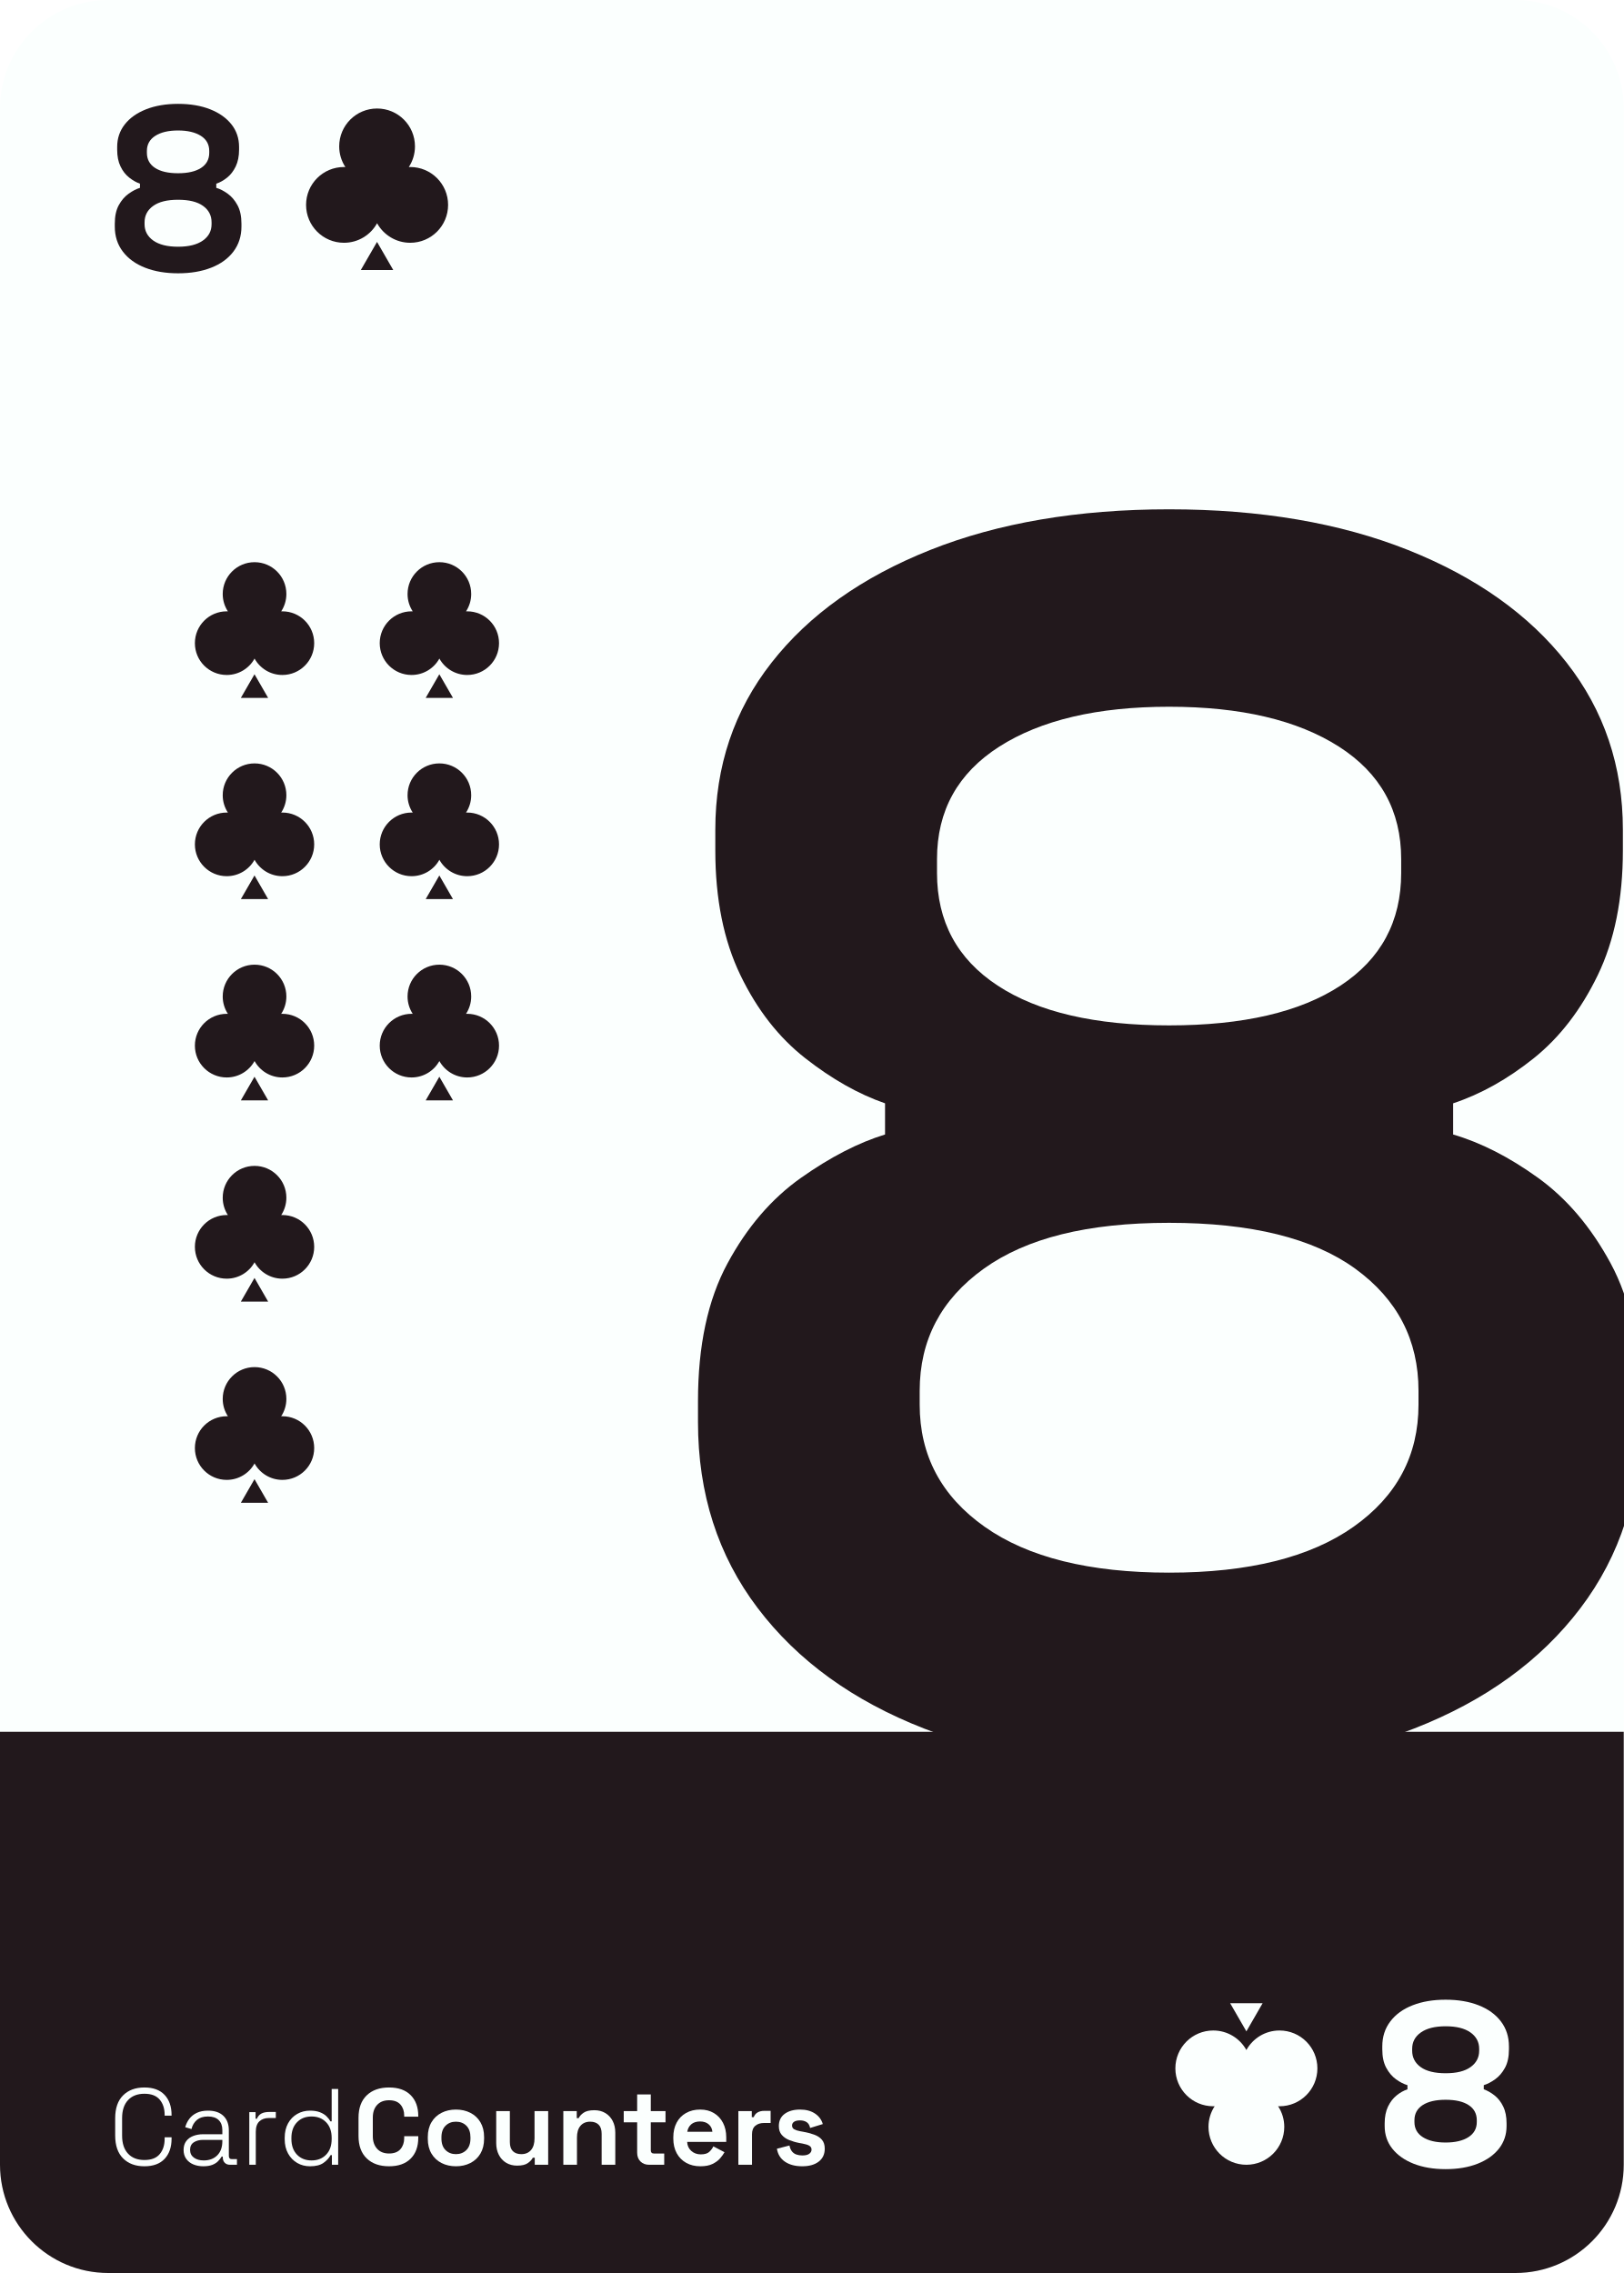
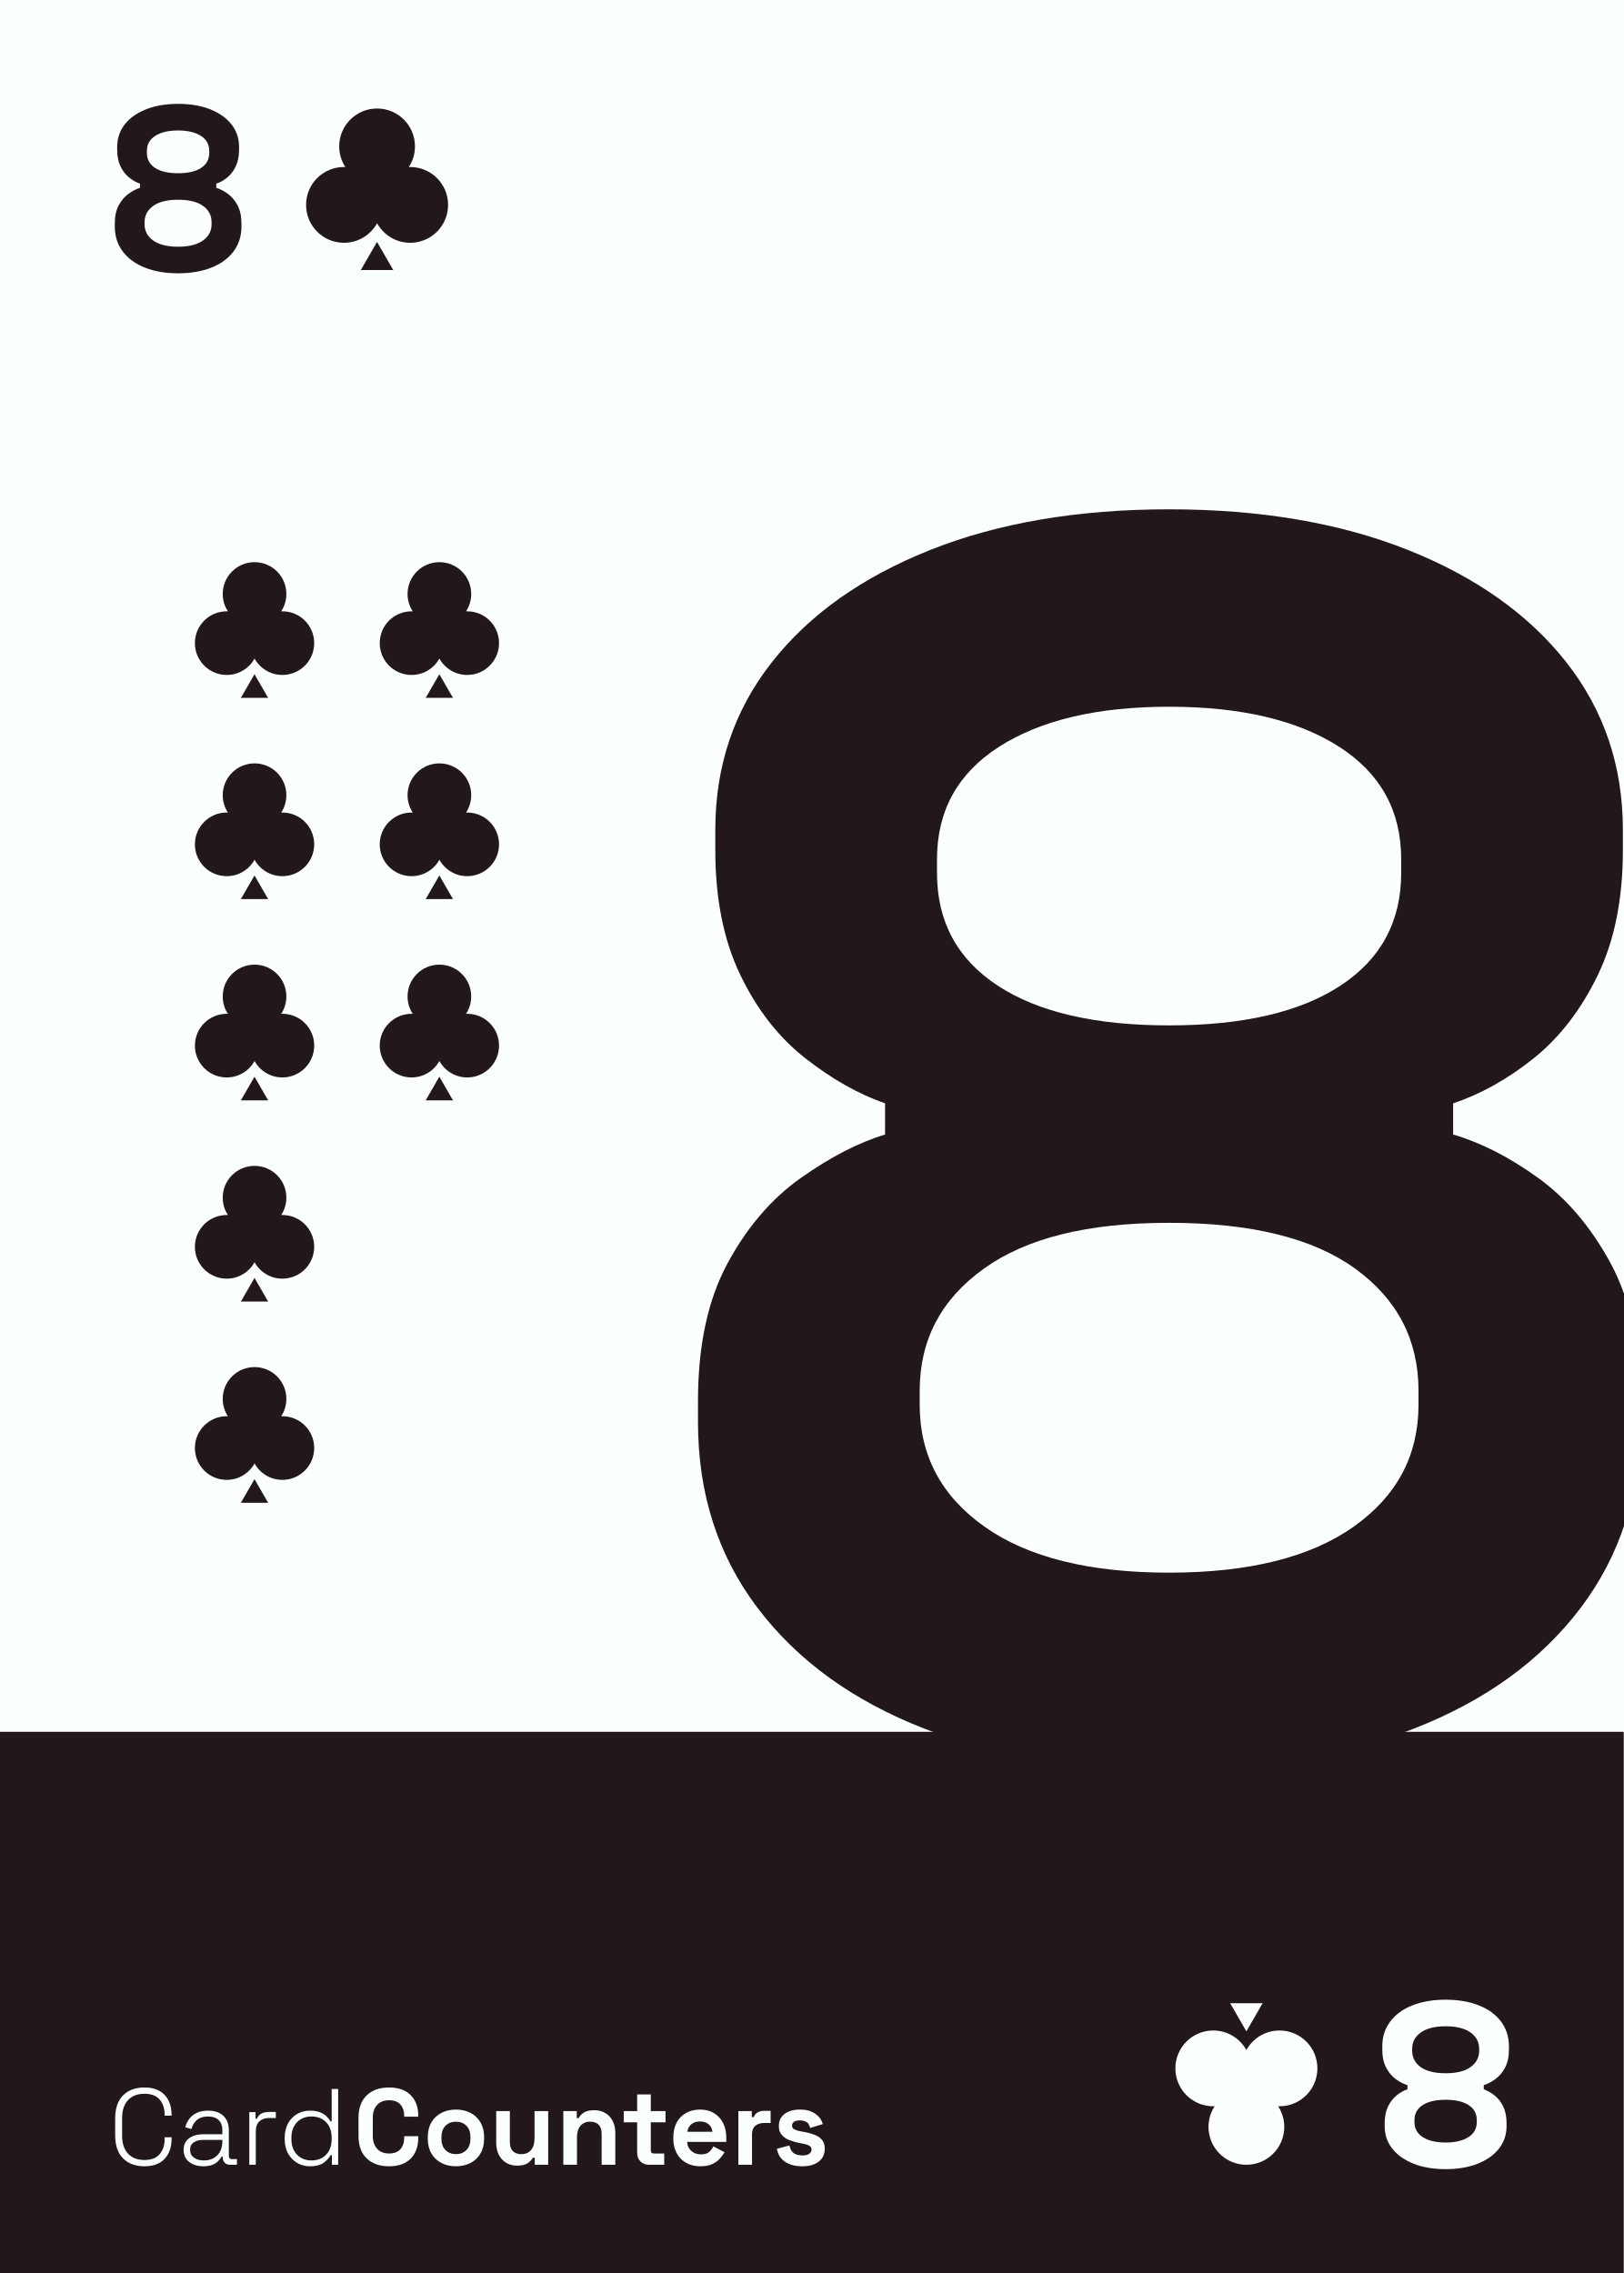
- <svg xmlns="http://www.w3.org/2000/svg" xmlns:xlink="http://www.w3.org/1999/xlink" id="Layer_1" data-name="Layer 1" viewBox="0 0 300 420">
+ <svg xmlns="http://www.w3.org/2000/svg" xmlns:xlink="http://www.w3.org/1999/xlink" id="Layer_1" version="1.1" viewBox="0 0 300 420">
  <defs>
    <style>
-       .cls-1 {
+       .st0 {
        fill: #22181c;
      }

-       .cls-2 {
+       .st1 {
        fill: #fbfffe;
      }
    </style>
-     <symbol id="Club" viewBox="0 0 26.25 29.85">
+     <symbol id="Club" viewBox="0 0 26.24 29.85">
      <g>
-         <path class="cls-1" d="M19.25,10.81c-.09,0-.18.01-.26.01.72-1.1,1.14-2.41,1.14-3.82,0-3.87-3.13-7-7-7s-7,3.13-7,7c0,1.41.42,2.72,1.14,3.82-.09,0-.18-.01-.26-.01-3.87,0-7,3.13-7,7s3.13,7,7,7c2.64,0,4.93-1.46,6.12-3.61,1.19,2.15,3.49,3.61,6.12,3.61,3.87,0,7-3.13,7-7s-3.13-7-7-7Z" />
-         <polygon class="cls-1" points="13.12 24.65 10.12 29.85 16.12 29.85 13.12 24.65" />
+         <path class="st0" d="M19.24,19.04c-.09,0-.18-.01-.26-.01.72,1.1,1.14,2.41,1.14,3.82,0,3.87-3.13,7-7,7s-7-3.13-7-7c0-1.41.42-2.72,1.14-3.82-.09,0-.18.01-.26.01-3.87,0-7-3.13-7-7s3.13-7,7-7c2.64,0,4.93,1.46,6.12,3.61,1.19-2.15,3.49-3.61,6.12-3.61,3.87,0,7,3.13,7,7s-3.13,7-7,7Z" />
+         <polygon class="st0" points="13.11 5.2 10.11 0 16.11 0 13.11 5.2" />
      </g>
    </symbol>
-     <symbol id="Clubs_Light_" data-name="Clubs (Light)" viewBox="0 0 26.25 29.85">
+     <symbol id="Clubs_Light_" viewBox="0 0 26.24 29.85">
      <g>
-         <path class="cls-2" d="M7,19.04c.09,0,.18-.01.26-.01-.72,1.1-1.14,2.41-1.14,3.82,0,3.87,3.13,7,7,7s7-3.13,7-7c0-1.41-.42-2.72-1.14-3.82.09,0,.18.01.26.01,3.87,0,7-3.13,7-7s-3.13-7-7-7c-2.64,0-4.93,1.46-6.12,3.61-1.19-2.15-3.49-3.61-6.12-3.61-3.87,0-7,3.13-7,7s3.13,7,7,7Z" />
-         <polygon class="cls-2" points="13.12 5.2 16.12 0 10.12 0 13.12 5.2" />
+         <path class="st1" d="M7,10.81c.09,0,.18.01.26.01-.72-1.1-1.14-2.41-1.14-3.82,0-3.87,3.13-7,7-7s7,3.13,7,7c0,1.41-.42,2.72-1.14,3.82.09,0,.18-.01.26-.01,3.87,0,7,3.13,7,7s-3.13,7-7,7c-2.64,0-4.93-1.46-6.12-3.61-1.19,2.15-3.49,3.61-6.12,3.61-3.87,0-7-3.13-7-7s3.13-7,7-7Z" />
+         <polygon class="st1" points="13.12 24.65 16.12 29.85 10.12 29.85 13.12 24.65" />
      </g>
    </symbol>
  </defs>
-   <rect class="cls-2" width="300" height="420" rx="20" ry="20" />
-   <path class="cls-1" d="M216,327.07c-17.07,0-32.16-2.56-45.28-7.68-13.12-5.12-23.36-12.53-30.72-22.24-7.36-9.7-11.04-21.17-11.04-34.4v-3.84c0-10.24,1.81-18.72,5.44-25.44,3.62-6.72,8.16-12,13.6-15.84,5.44-3.84,10.61-6.5,15.52-8v-5.76c-4.91-1.7-9.82-4.48-14.72-8.32-4.91-3.84-8.91-8.96-12-15.36-3.09-6.4-4.64-14.08-4.64-23.04v-3.84c0-11.73,3.46-22.03,10.4-30.88,6.93-8.85,16.69-15.78,29.28-20.8,12.58-5.01,27.31-7.52,44.16-7.52s31.57,2.51,44.16,7.52c12.58,5.02,22.34,11.95,29.28,20.8,6.93,8.85,10.4,19.15,10.4,30.88v3.84c0,8.96-1.55,16.64-4.64,23.04-3.1,6.4-7.04,11.52-11.84,15.36-4.8,3.84-9.76,6.62-14.88,8.32v5.76c5.12,1.5,10.35,4.16,15.68,8,5.33,3.84,9.81,9.12,13.44,15.84,3.62,6.72,5.44,15.2,5.44,25.44v3.84c0,13.23-3.68,24.7-11.04,34.4-7.36,9.71-17.6,17.12-30.72,22.24-13.12,5.12-28.21,7.68-45.28,7.68ZM216,290.59c14.72,0,26.08-2.83,34.08-8.48,8-5.65,12-13.17,12-22.56v-2.56c0-9.39-3.9-16.91-11.68-22.56-7.79-5.65-19.25-8.48-34.4-8.48s-26.35,2.83-34.24,8.48c-7.89,5.66-11.84,13.17-11.84,22.56v2.56c0,9.39,4,16.91,12,22.56,8,5.66,19.36,8.48,34.08,8.48ZM216,189.47c13.65,0,24.21-2.45,31.68-7.36,7.46-4.9,11.2-11.84,11.2-20.8v-2.56c0-8.96-3.84-15.89-11.52-20.8-7.68-4.9-18.13-7.36-31.36-7.36s-23.68,2.46-31.36,7.36c-7.68,4.91-11.52,11.84-11.52,20.8v2.56c0,8.96,3.73,15.9,11.2,20.8,7.47,4.91,18.03,7.36,31.68,7.36Z" />
-   <path class="cls-1" d="M0,320h300v80c0,11.04-8.96,20-20,20H20c-11.04,0-20-8.96-20-20v-80h0Z" />
-   <path class="cls-1" d="M32.9,50.5c-2.29,0-4.32-.34-6.08-1.03-1.76-.69-3.14-1.68-4.13-2.99-.99-1.3-1.48-2.84-1.48-4.62v-.52c0-1.38.24-2.52.73-3.42.49-.9,1.1-1.61,1.83-2.13.73-.52,1.43-.88,2.09-1.08v-.77c-.66-.23-1.32-.6-1.98-1.12-.66-.52-1.2-1.2-1.61-2.06-.42-.86-.62-1.89-.62-3.1v-.52c0-1.58.47-2.96,1.4-4.15.93-1.19,2.24-2.12,3.93-2.79,1.69-.67,3.67-1.01,5.93-1.01s4.24.34,5.93,1.01c1.69.67,3,1.61,3.93,2.79s1.4,2.57,1.4,4.15v.52c0,1.2-.21,2.24-.62,3.1-.42.86-.95,1.55-1.59,2.06-.65.52-1.31.89-2,1.12v.77c.69.2,1.39.56,2.11,1.08.72.52,1.32,1.22,1.81,2.13s.73,2.04.73,3.42v.52c0,1.78-.5,3.32-1.48,4.62-.99,1.31-2.36,2.3-4.13,2.99-1.76.69-3.79,1.03-6.08,1.03ZM32.9,45.59c1.98,0,3.5-.38,4.58-1.14,1.08-.76,1.61-1.77,1.61-3.03v-.34c0-1.26-.52-2.27-1.57-3.03-1.05-.76-2.59-1.14-4.62-1.14s-3.54.38-4.6,1.14c-1.06.76-1.59,1.77-1.59,3.03v.34c0,1.26.54,2.27,1.61,3.03,1.08.76,2.6,1.14,4.58,1.14ZM32.9,32.01c1.83,0,3.25-.33,4.26-.99,1-.66,1.5-1.59,1.5-2.79v-.34c0-1.2-.52-2.14-1.55-2.79s-2.44-.99-4.21-.99-3.18.33-4.21.99c-1.03.66-1.55,1.59-1.55,2.79v.34c0,1.2.5,2.14,1.5,2.79,1,.66,2.42.99,4.26.99Z" />
-   <path class="cls-2" d="M267.1,369.5c2.29,0,4.32.34,6.08,1.03,1.76.69,3.14,1.68,4.13,2.99.99,1.3,1.48,2.84,1.48,4.62v.52c0,1.38-.24,2.52-.73,3.42s-1.1,1.61-1.83,2.13c-.73.52-1.43.88-2.09,1.08v.77c.66.23,1.32.6,1.98,1.12.66.52,1.2,1.2,1.61,2.06.42.86.62,1.89.62,3.1v.52c0,1.58-.47,2.96-1.4,4.15s-2.24,2.12-3.93,2.79c-1.69.67-3.67,1.01-5.93,1.01s-4.24-.34-5.93-1.01c-1.69-.67-3-1.61-3.93-2.79s-1.4-2.57-1.4-4.15v-.52c0-1.2.21-2.24.62-3.1.42-.86.95-1.55,1.59-2.06.64-.52,1.31-.89,2-1.12v-.77c-.69-.2-1.39-.56-2.11-1.08-.72-.52-1.32-1.22-1.81-2.13-.49-.9-.73-2.04-.73-3.42v-.52c0-1.78.49-3.32,1.48-4.62.99-1.31,2.36-2.3,4.13-2.99,1.76-.69,3.79-1.03,6.08-1.03ZM267.1,374.41c-1.98,0-3.5.38-4.58,1.14-1.08.76-1.61,1.77-1.61,3.03v.34c0,1.26.52,2.27,1.57,3.03,1.05.76,2.59,1.14,4.62,1.14s3.54-.38,4.6-1.14c1.06-.76,1.59-1.77,1.59-3.03v-.34c0-1.26-.54-2.27-1.61-3.03-1.07-.76-2.6-1.14-4.58-1.14ZM267.1,387.99c-1.83,0-3.25.33-4.26.99-1,.66-1.51,1.59-1.51,2.79v.34c0,1.2.52,2.14,1.55,2.79,1.03.66,2.44.99,4.21.99s3.18-.33,4.21-.99c1.03-.66,1.55-1.59,1.55-2.79v-.34c0-1.2-.5-2.14-1.5-2.79-1-.66-2.42-.99-4.26-.99Z" />
+   <rect class="st1" width="300" height="420" />
+   <path class="st0" d="M216,327.07c-17.07,0-32.16-2.56-45.28-7.68s-23.36-12.53-30.72-22.24c-7.36-9.7-11.04-21.17-11.04-34.4v-3.84c0-10.24,1.81-18.72,5.44-25.44,3.62-6.72,8.16-12,13.6-15.84s10.61-6.5,15.52-8v-5.76c-4.91-1.7-9.82-4.48-14.72-8.32-4.91-3.84-8.91-8.96-12-15.36s-4.64-14.08-4.64-23.04v-3.84c0-11.73,3.46-22.03,10.4-30.88,6.93-8.85,16.69-15.78,29.28-20.8,12.58-5.01,27.31-7.52,44.16-7.52s31.57,2.51,44.16,7.52c12.58,5.02,22.34,11.95,29.28,20.8,6.93,8.85,10.4,19.15,10.4,30.88v3.84c0,8.96-1.55,16.64-4.64,23.04-3.1,6.4-7.04,11.52-11.84,15.36s-9.76,6.62-14.88,8.32v5.76c5.12,1.5,10.35,4.16,15.68,8s9.81,9.12,13.44,15.84c3.62,6.72,5.44,15.2,5.44,25.44v3.84c0,13.23-3.68,24.7-11.04,34.4-7.36,9.71-17.6,17.12-30.72,22.24s-28.21,7.68-45.28,7.68h0ZM216,290.59c14.72,0,26.08-2.83,34.08-8.48,8-5.65,12-13.17,12-22.56v-2.56c0-9.39-3.9-16.91-11.68-22.56-7.79-5.65-19.25-8.48-34.4-8.48s-26.35,2.83-34.24,8.48c-7.89,5.66-11.84,13.17-11.84,22.56v2.56c0,9.39,4,16.91,12,22.56,8,5.66,19.36,8.48,34.08,8.48h0ZM216,189.47c13.65,0,24.21-2.45,31.68-7.36,7.46-4.9,11.2-11.84,11.2-20.8v-2.56c0-8.96-3.84-15.89-11.52-20.8-7.68-4.9-18.13-7.36-31.36-7.36s-23.68,2.46-31.36,7.36c-7.68,4.91-11.52,11.84-11.52,20.8v2.56c0,8.96,3.73,15.9,11.2,20.8,7.47,4.91,18.03,7.36,31.68,7.36Z" />
+   <path class="st0" d="M0,320h300v100H0v-100h0Z" />
+   <path class="st0" d="M32.9,50.5c-2.29,0-4.32-.34-6.08-1.03s-3.14-1.68-4.13-2.99c-.99-1.3-1.48-2.84-1.48-4.62v-.52c0-1.38.24-2.52.73-3.42s1.1-1.61,1.83-2.13,1.43-.88,2.09-1.08v-.77c-.66-.23-1.32-.6-1.98-1.12s-1.2-1.2-1.61-2.06c-.42-.86-.62-1.89-.62-3.1v-.52c0-1.58.47-2.96,1.4-4.15s2.24-2.12,3.93-2.79c1.69-.67,3.67-1.01,5.93-1.01s4.24.34,5.93,1.01,3,1.61,3.93,2.79,1.4,2.57,1.4,4.15v.52c0,1.2-.21,2.24-.62,3.1-.42.86-.95,1.55-1.59,2.06-.65.52-1.31.89-2,1.12v.77c.69.2,1.39.56,2.11,1.08s1.32,1.22,1.81,2.13.73,2.04.73,3.42v.52c0,1.78-.5,3.32-1.48,4.62-.99,1.31-2.36,2.3-4.13,2.99-1.76.69-3.79,1.03-6.08,1.03h-.02ZM32.9,45.59c1.98,0,3.5-.38,4.58-1.14s1.61-1.77,1.61-3.03v-.34c0-1.26-.52-2.27-1.57-3.03s-2.59-1.14-4.62-1.14-3.54.38-4.6,1.14-1.59,1.77-1.59,3.03v.34c0,1.26.54,2.27,1.61,3.03,1.08.76,2.6,1.14,4.58,1.14ZM32.9,32.01c1.83,0,3.25-.33,4.26-.99,1-.66,1.5-1.59,1.5-2.79v-.34c0-1.2-.52-2.14-1.55-2.79s-2.44-.99-4.21-.99-3.18.33-4.21.99c-1.03.66-1.55,1.59-1.55,2.79v.34c0,1.2.5,2.14,1.5,2.79,1,.66,2.42.99,4.26.99Z" />
+   <path class="st1" d="M267.1,369.5c2.29,0,4.32.34,6.08,1.03,1.76.69,3.14,1.68,4.13,2.99.99,1.3,1.48,2.84,1.48,4.62v.52c0,1.38-.24,2.52-.73,3.42s-1.1,1.61-1.83,2.13c-.73.52-1.43.88-2.09,1.08v.77c.66.23,1.32.6,1.98,1.12s1.2,1.2,1.61,2.06c.42.86.62,1.89.62,3.1v.52c0,1.58-.47,2.96-1.4,4.15s-2.24,2.12-3.93,2.79-3.67,1.01-5.93,1.01-4.24-.34-5.93-1.01-3-1.61-3.93-2.79-1.4-2.57-1.4-4.15v-.52c0-1.2.21-2.24.62-3.1.42-.86.95-1.55,1.59-2.06.64-.52,1.31-.89,2-1.12v-.77c-.69-.2-1.39-.56-2.11-1.08-.72-.52-1.32-1.22-1.81-2.13-.49-.9-.73-2.04-.73-3.42v-.52c0-1.78.49-3.32,1.48-4.62.99-1.31,2.36-2.3,4.13-2.99,1.76-.69,3.79-1.03,6.08-1.03h.02ZM267.1,374.41c-1.98,0-3.5.38-4.58,1.14s-1.61,1.77-1.61,3.03v.34c0,1.26.52,2.27,1.57,3.03,1.05.76,2.59,1.14,4.62,1.14s3.54-.38,4.6-1.14,1.59-1.77,1.59-3.03v-.34c0-1.26-.54-2.27-1.61-3.03-1.07-.76-2.6-1.14-4.58-1.14h0ZM267.1,387.99c-1.83,0-3.25.33-4.26.99-1,.66-1.51,1.59-1.51,2.79v.34c0,1.2.52,2.14,1.55,2.79,1.03.66,2.44.99,4.21.99s3.18-.33,4.21-.99,1.55-1.59,1.55-2.79v-.34c0-1.2-.5-2.14-1.5-2.79-1-.66-2.42-.99-4.26-.99h.01Z" />
  <g>
-     <path class="cls-2" d="M26.68,400.28c-1.64,0-2.95-.48-3.93-1.45s-1.47-2.38-1.47-4.25v-3.16c0-1.87.49-3.28,1.47-4.25s2.29-1.45,3.93-1.45,2.87.46,3.73,1.37c.86.91,1.29,2.16,1.29,3.73v.1h-1.28v-.14c0-1.15-.3-2.08-.91-2.81-.61-.73-1.55-1.09-2.83-1.09s-2.3.39-3.03,1.18c-.73.79-1.09,1.89-1.09,3.32v3.24c0,1.43.36,2.53,1.09,3.32.73.79,1.74,1.18,3.03,1.18s2.22-.36,2.83-1.09c.61-.73.91-1.66.91-2.81v-.3h1.28v.26c0,1.57-.43,2.82-1.29,3.73-.86.91-2.1,1.37-3.73,1.37Z" />
-     <path class="cls-2" d="M37.56,400.28c-.68,0-1.3-.12-1.85-.35-.55-.23-.99-.58-1.31-1.03-.32-.45-.48-1-.48-1.64s.16-1.19.48-1.62c.32-.43.75-.75,1.3-.96.55-.21,1.15-.32,1.82-.32h3.56v-.78c0-.79-.23-1.4-.68-1.84-.45-.44-1.11-.66-1.98-.66s-1.53.21-2.03.63-.84.98-1.01,1.69l-1.16-.34c.16-.57.41-1.09.76-1.55.35-.46.81-.83,1.38-1.1s1.26-.41,2.06-.41c1.23,0,2.18.32,2.85.96.67.64,1.01,1.53,1.01,2.68v4.72c0,.4.19.6.56.6h.94v1.04h-1.28c-.41,0-.74-.12-.98-.37-.24-.25-.36-.58-.36-1.01v-.14h-.2c-.17.29-.4.58-.67.86-.27.28-.63.51-1.07.68-.44.17-.99.26-1.66.26ZM37.64,399.2c1.03,0,1.86-.31,2.49-.93.63-.62.95-1.5.95-2.63v-.24h-3.54c-.69,0-1.27.15-1.73.45-.46.3-.69.76-.69,1.39s.24,1.11.71,1.45c.47.34,1.08.51,1.81.51Z" />
-     <path class="cls-2" d="M46.06,400v-9.72h1.16v1.22h.24c.19-.44.46-.76.83-.96.37-.2.88-.3,1.53-.3h1.14v1.12h-1.28c-.73,0-1.32.21-1.76.62-.44.41-.66,1.06-.66,1.94v6.08h-1.2Z" />
-     <path class="cls-2" d="M57.28,400.28c-.87,0-1.65-.2-2.36-.61-.71-.41-1.27-.99-1.69-1.74-.42-.75-.63-1.64-.63-2.67v-.24c0-1.03.21-1.92.62-2.67.41-.75.98-1.33,1.69-1.74.71-.41,1.5-.61,2.37-.61.72,0,1.33.1,1.82.29s.9.44,1.21.74c.31.3.56.62.73.95h.24v-5.98h1.2v14h-1.16v-1.78h-.24c-.28.53-.72,1.01-1.31,1.43-.59.42-1.42.63-2.49.63ZM57.56,399.2c1.11,0,2-.35,2.69-1.06.69-.71,1.03-1.68,1.03-2.92v-.16c0-1.24-.34-2.21-1.03-2.92-.69-.71-1.58-1.06-2.69-1.06s-1.99.35-2.68,1.06c-.69.71-1.04,1.68-1.04,2.92v.16c0,1.24.35,2.21,1.04,2.92.69.71,1.59,1.06,2.68,1.06Z" />
-     <path class="cls-2" d="M71.88,400.28c-1.73,0-3.11-.48-4.12-1.45-1.01-.97-1.52-2.35-1.52-4.15v-3.36c0-1.8.51-3.18,1.52-4.15,1.01-.97,2.39-1.45,4.12-1.45s3.05.47,3.99,1.41c.94.94,1.41,2.23,1.41,3.87v.12h-2.6v-.2c0-.83-.23-1.51-.69-2.04s-1.16-.8-2.11-.8-1.67.29-2.2.86-.8,1.35-.8,2.34v3.44c0,.97.27,1.75.8,2.33s1.27.87,2.2.87,1.65-.27,2.11-.81.69-1.22.69-2.03v-.36h2.6v.28c0,1.64-.47,2.93-1.41,3.87-.94.94-2.27,1.41-3.99,1.41Z" />
-     <path class="cls-2" d="M84.24,400.28c-.99,0-1.87-.2-2.66-.6-.79-.4-1.41-.98-1.86-1.74-.45-.76-.68-1.67-.68-2.74v-.32c0-1.07.23-1.98.68-2.74.45-.76,1.07-1.34,1.86-1.74.79-.4,1.67-.6,2.66-.6s1.87.2,2.66.6c.79.4,1.41.98,1.86,1.74.45.76.68,1.67.68,2.74v.32c0,1.07-.23,1.98-.68,2.74-.45.76-1.07,1.34-1.86,1.74-.79.4-1.67.6-2.66.6ZM84.24,398.04c.77,0,1.41-.25,1.92-.75.51-.5.76-1.22.76-2.15v-.2c0-.93-.25-1.65-.75-2.15s-1.14-.75-1.93-.75-1.41.25-1.92.75c-.51.5-.76,1.22-.76,2.15v.2c0,.93.25,1.65.76,2.15.51.5,1.15.75,1.92.75Z" />
-     <path class="cls-2" d="M95.54,400.16c-.77,0-1.45-.18-2.03-.53-.58-.35-1.03-.84-1.35-1.47-.32-.63-.48-1.35-.48-2.16v-5.92h2.52v5.72c0,.75.18,1.31.55,1.68.37.37.89.56,1.57.56.77,0,1.37-.26,1.8-.77.43-.51.64-1.23.64-2.15v-5.04h2.52v9.92h-2.48v-1.3h-.36c-.16.33-.46.66-.9.98-.44.32-1.11.48-2,.48Z" />
-     <path class="cls-2" d="M104.08,400v-9.92h2.48v1.3h.36c.16-.35.46-.68.9-.99.44-.31,1.11-.47,2-.47.77,0,1.45.18,2.03.53s1.03.84,1.35,1.46.48,1.34.48,2.17v5.92h-2.52v-5.72c0-.75-.18-1.31-.55-1.68-.37-.37-.89-.56-1.57-.56-.77,0-1.37.26-1.8.77-.43.51-.64,1.23-.64,2.15v5.04h-2.52Z" />
-     <path class="cls-2" d="M119.92,400c-.65,0-1.18-.2-1.59-.61-.41-.41-.61-.95-.61-1.63v-5.6h-2.48v-2.08h2.48v-3.08h2.52v3.08h2.72v2.08h-2.72v5.16c0,.4.19.6.56.6h1.92v2.08h-2.8Z" />
-     <path class="cls-2" d="M129.4,400.28c-.99,0-1.86-.21-2.61-.63-.75-.42-1.34-1.01-1.76-1.78-.42-.77-.63-1.67-.63-2.71v-.24c0-1.04.21-1.94.62-2.71.41-.77.99-1.36,1.74-1.78s1.61-.63,2.6-.63,1.82.22,2.54.65c.72.43,1.28,1.03,1.68,1.8s.6,1.66.6,2.67v.86h-7.22c.03.68.28,1.23.76,1.66.48.43,1.07.64,1.76.64s1.23-.15,1.56-.46c.33-.31.59-.65.76-1.02l2.06,1.08c-.19.35-.46.72-.81,1.13-.35.41-.82.75-1.41,1.04-.59.29-1.33.43-2.24.43ZM126.98,393.9h4.64c-.05-.57-.28-1.03-.69-1.38-.41-.35-.94-.52-1.59-.52s-1.22.17-1.62.52c-.4.35-.65.81-.74,1.38Z" />
-     <path class="cls-2" d="M136.42,400v-9.92h2.48v1.12h.36c.15-.4.39-.69.73-.88.34-.19.74-.28,1.19-.28h1.2v2.24h-1.24c-.64,0-1.17.17-1.58.51-.41.34-.62.86-.62,1.57v5.64h-2.52Z" />
-     <path class="cls-2" d="M148.22,400.28c-1.29,0-2.35-.28-3.18-.84-.83-.56-1.33-1.36-1.5-2.4l2.32-.6c.09.47.25.83.47,1.1.22.27.49.46.82.57.33.11.68.17,1.07.17.59,0,1.02-.1,1.3-.31.28-.21.42-.46.42-.77s-.13-.54-.4-.71-.69-.3-1.28-.41l-.56-.1c-.69-.13-1.33-.32-1.9-.55-.57-.23-1.03-.56-1.38-.97-.35-.41-.52-.95-.52-1.6,0-.99.36-1.74,1.08-2.27.72-.53,1.67-.79,2.84-.79,1.11,0,2.03.25,2.76.74.73.49,1.21,1.14,1.44,1.94l-2.34.72c-.11-.51-.32-.87-.65-1.08-.33-.21-.73-.32-1.21-.32s-.85.08-1.1.25c-.25.17-.38.4-.38.69,0,.32.13.56.4.71.27.15.63.27,1.08.35l.56.1c.75.13,1.42.31,2.03.53.61.22,1.09.53,1.44.94.35.41.53.96.53,1.65,0,1.04-.38,1.84-1.13,2.41-.75.57-1.76.85-3.03.85Z" />
+     <path class="st1" d="M26.68,400.28c-1.64,0-2.95-.48-3.93-1.45s-1.47-2.38-1.47-4.25v-3.16c0-1.87.49-3.28,1.47-4.25s2.29-1.45,3.93-1.45,2.87.46,3.73,1.37,1.29,2.16,1.29,3.73v.1h-1.28v-.14c0-1.15-.3-2.08-.91-2.81s-1.55-1.09-2.83-1.09-2.3.39-3.03,1.18c-.73.79-1.09,1.89-1.09,3.32v3.24c0,1.43.36,2.53,1.09,3.32s1.74,1.18,3.03,1.18,2.22-.36,2.83-1.09.91-1.66.91-2.81v-.3h1.28v.26c0,1.57-.43,2.82-1.29,3.73s-2.1,1.37-3.73,1.37Z" />
+     <path class="st1" d="M37.56,400.28c-.68,0-1.3-.12-1.85-.35s-.99-.58-1.31-1.03-.48-1-.48-1.64.16-1.19.48-1.62.75-.75,1.3-.96,1.15-.32,1.82-.32h3.56v-.78c0-.79-.23-1.4-.68-1.84s-1.11-.66-1.98-.66-1.53.21-2.03.63-.84.98-1.01,1.69l-1.16-.34c.16-.57.41-1.09.76-1.55s.81-.83,1.38-1.1,1.26-.41,2.06-.41c1.23,0,2.18.32,2.85.96.67.64,1.01,1.53,1.01,2.68v4.72c0,.4.19.6.56.6h.94v1.04h-1.28c-.41,0-.74-.12-.98-.37-.24-.25-.36-.58-.36-1.01v-.14h-.2c-.17.29-.4.58-.67.86-.27.28-.63.51-1.07.68-.44.17-.99.26-1.66.26h0ZM37.64,399.2c1.03,0,1.86-.31,2.49-.93s.95-1.5.95-2.63v-.24h-3.54c-.69,0-1.27.15-1.73.45-.46.3-.69.76-.69,1.39s.24,1.11.71,1.45c.47.34,1.08.51,1.81.51h0Z" />
+     <path class="st1" d="M46.06,400v-9.72h1.16v1.22h.24c.19-.44.46-.76.83-.96.37-.2.88-.3,1.53-.3h1.14v1.12h-1.28c-.73,0-1.32.21-1.76.62s-.66,1.06-.66,1.94v6.08h-1.2Z" />
+     <path class="st1" d="M57.28,400.28c-.87,0-1.65-.2-2.36-.61-.71-.41-1.27-.99-1.69-1.74s-.63-1.64-.63-2.67v-.24c0-1.03.21-1.92.62-2.67s.98-1.33,1.69-1.74,1.5-.61,2.37-.61c.72,0,1.33.1,1.82.29s.9.44,1.21.74c.31.3.56.62.73.95h.24v-5.98h1.2v14h-1.16v-1.78h-.24c-.28.53-.72,1.01-1.31,1.43-.59.42-1.42.63-2.49.63h0ZM57.56,399.2c1.11,0,2-.35,2.69-1.06s1.03-1.68,1.03-2.92v-.16c0-1.24-.34-2.21-1.03-2.92-.69-.71-1.58-1.06-2.69-1.06s-1.99.35-2.68,1.06-1.04,1.68-1.04,2.92v.16c0,1.24.35,2.21,1.04,2.92.69.71,1.59,1.06,2.68,1.06Z" />
+     <path class="st1" d="M71.88,400.28c-1.73,0-3.11-.48-4.12-1.45s-1.52-2.35-1.52-4.15v-3.36c0-1.8.51-3.18,1.52-4.15,1.01-.97,2.39-1.45,4.12-1.45s3.05.47,3.99,1.41c.94.94,1.41,2.23,1.41,3.87v.12h-2.6v-.2c0-.83-.23-1.51-.69-2.04s-1.16-.8-2.11-.8-1.67.29-2.2.86-.8,1.35-.8,2.34v3.44c0,.97.27,1.75.8,2.33s1.27.87,2.2.87,1.65-.27,2.11-.81.69-1.22.69-2.03v-.36h2.6v.28c0,1.64-.47,2.93-1.41,3.87s-2.27,1.41-3.99,1.41h0Z" />
+     <path class="st1" d="M84.24,400.28c-.99,0-1.87-.2-2.66-.6s-1.41-.98-1.86-1.74c-.45-.76-.68-1.67-.68-2.74v-.32c0-1.07.23-1.98.68-2.74.45-.76,1.07-1.34,1.86-1.74s1.67-.6,2.66-.6,1.87.2,2.66.6,1.41.98,1.86,1.74c.45.76.68,1.67.68,2.74v.32c0,1.07-.23,1.98-.68,2.74-.45.76-1.07,1.34-1.86,1.74s-1.67.6-2.66.6ZM84.24,398.04c.77,0,1.41-.25,1.92-.75.51-.5.76-1.22.76-2.15v-.2c0-.93-.25-1.65-.75-2.15s-1.14-.75-1.93-.75-1.41.25-1.92.75c-.51.5-.76,1.22-.76,2.15v.2c0,.93.25,1.65.76,2.15s1.15.75,1.92.75Z" />
+     <path class="st1" d="M95.54,400.16c-.77,0-1.45-.18-2.03-.53s-1.03-.84-1.35-1.47-.48-1.35-.48-2.16v-5.92h2.52v5.72c0,.75.18,1.31.55,1.68s.89.56,1.57.56c.77,0,1.37-.26,1.8-.77.43-.51.64-1.23.64-2.15v-5.04h2.52v9.92h-2.48v-1.3h-.36c-.16.33-.46.66-.9.98s-1.11.48-2,.48h0Z" />
+     <path class="st1" d="M104.08,400v-9.92h2.48v1.3h.36c.16-.35.46-.68.9-.99s1.11-.47,2-.47c.77,0,1.45.18,2.03.53s1.03.84,1.35,1.46.48,1.34.48,2.17v5.92h-2.52v-5.72c0-.75-.18-1.31-.55-1.68s-.89-.56-1.57-.56c-.77,0-1.37.26-1.8.77-.43.51-.64,1.23-.64,2.15v5.04h-2.52Z" />
+     <path class="st1" d="M119.92,400c-.65,0-1.18-.2-1.59-.61-.41-.41-.61-.95-.61-1.63v-5.6h-2.48v-2.08h2.48v-3.08h2.52v3.08h2.72v2.08h-2.72v5.16c0,.4.19.6.56.6h1.92v2.08s-2.8,0-2.8,0Z" />
+     <path class="st1" d="M129.4,400.28c-.99,0-1.86-.21-2.61-.63s-1.34-1.01-1.76-1.78c-.42-.77-.63-1.67-.63-2.71v-.24c0-1.04.21-1.94.62-2.71s.99-1.36,1.74-1.78,1.61-.63,2.6-.63,1.82.22,2.54.65c.72.43,1.28,1.03,1.68,1.8s.6,1.66.6,2.67v.86h-7.22c.03.68.28,1.23.76,1.66s1.07.64,1.76.64,1.23-.15,1.56-.46.59-.65.76-1.02l2.06,1.08c-.19.35-.46.72-.81,1.13-.35.41-.82.75-1.41,1.04s-1.33.43-2.24.43h0ZM126.98,393.9h4.64c-.05-.57-.28-1.03-.69-1.38s-.94-.52-1.59-.52-1.22.17-1.62.52c-.4.35-.65.81-.74,1.38Z" />
+     <path class="st1" d="M136.42,400v-9.92h2.48v1.12h.36c.15-.4.39-.69.73-.88s.74-.28,1.19-.28h1.2v2.24h-1.24c-.64,0-1.17.17-1.58.51s-.62.86-.62,1.57v5.64h-2.52,0Z" />
+     <path class="st1" d="M148.22,400.28c-1.29,0-2.35-.28-3.18-.84-.83-.56-1.33-1.36-1.5-2.4l2.32-.6c.09.47.25.83.47,1.1.22.27.49.46.82.57.33.11.68.17,1.07.17.59,0,1.02-.1,1.3-.31s.42-.46.42-.77-.13-.54-.4-.71-.69-.3-1.28-.41l-.56-.1c-.69-.13-1.33-.32-1.9-.55-.57-.23-1.03-.56-1.38-.97s-.52-.95-.52-1.6c0-.99.36-1.74,1.08-2.27s1.67-.79,2.84-.79,2.03.25,2.76.74,1.21,1.14,1.44,1.94l-2.34.72c-.11-.51-.32-.87-.65-1.08-.33-.21-.73-.32-1.21-.32s-.85.08-1.1.25-.38.4-.38.69c0,.32.13.56.4.71.27.15.63.27,1.08.35l.56.1c.75.13,1.42.31,2.03.53s1.09.53,1.44.94.53.96.53,1.65c0,1.04-.38,1.84-1.13,2.41s-1.76.85-3.03.85h0Z" />
  </g>
-   <use width="26.25" height="29.85" transform="translate(217.16 370.15)" xlink:href="#Clubs_Light_" />
-   <use width="26.25" height="29.85" transform="translate(36 103.88) scale(.84)" xlink:href="#Club" />
-   <use width="26.25" height="29.85" transform="translate(70.15 103.88) scale(.84)" xlink:href="#Club" />
-   <use width="26.25" height="29.85" transform="translate(36 141.06) scale(.84)" xlink:href="#Club" />
-   <use width="26.25" height="29.85" transform="translate(36 178.25) scale(.84)" xlink:href="#Club" />
-   <use width="26.25" height="29.85" transform="translate(36 215.43) scale(.84)" xlink:href="#Club" />
-   <use width="26.25" height="29.85" transform="translate(36 252.61) scale(.84)" xlink:href="#Club" />
-   <use width="26.25" height="29.85" transform="translate(70.15 141.06) scale(.84)" xlink:href="#Club" />
-   <use width="26.25" height="29.85" transform="translate(70.15 178.25) scale(.84)" xlink:href="#Club" />
-   <use width="26.25" height="29.85" transform="translate(56.54 20.05)" xlink:href="#Club" />
+   <use width="26.24" height="29.85" transform="translate(217.16 400) scale(1 -1)" xlink:href="#Clubs_Light_" />
+   <use width="26.24" height="29.85" transform="translate(36.01 128.95) scale(.84 -.84)" xlink:href="#Club" />
+   <use width="26.24" height="29.85" transform="translate(70.16 128.95) scale(.84 -.84)" xlink:href="#Club" />
+   <use width="26.24" height="29.85" transform="translate(36.01 166.13) scale(.84 -.84)" xlink:href="#Club" />
+   <use width="26.24" height="29.85" transform="translate(36.01 203.32) scale(.84 -.84)" xlink:href="#Club" />
+   <use width="26.24" height="29.85" transform="translate(36.01 240.5) scale(.84 -.84)" xlink:href="#Club" />
+   <use width="26.24" height="29.85" transform="translate(36.01 277.68) scale(.84 -.84)" xlink:href="#Club" />
+   <use width="26.24" height="29.85" transform="translate(70.16 166.13) scale(.84 -.84)" xlink:href="#Club" />
+   <use width="26.24" height="29.85" transform="translate(70.16 203.32) scale(.84 -.84)" xlink:href="#Club" />
+   <use width="26.24" height="29.85" transform="translate(56.55 49.9) scale(1 -1)" xlink:href="#Club" />
</svg>
